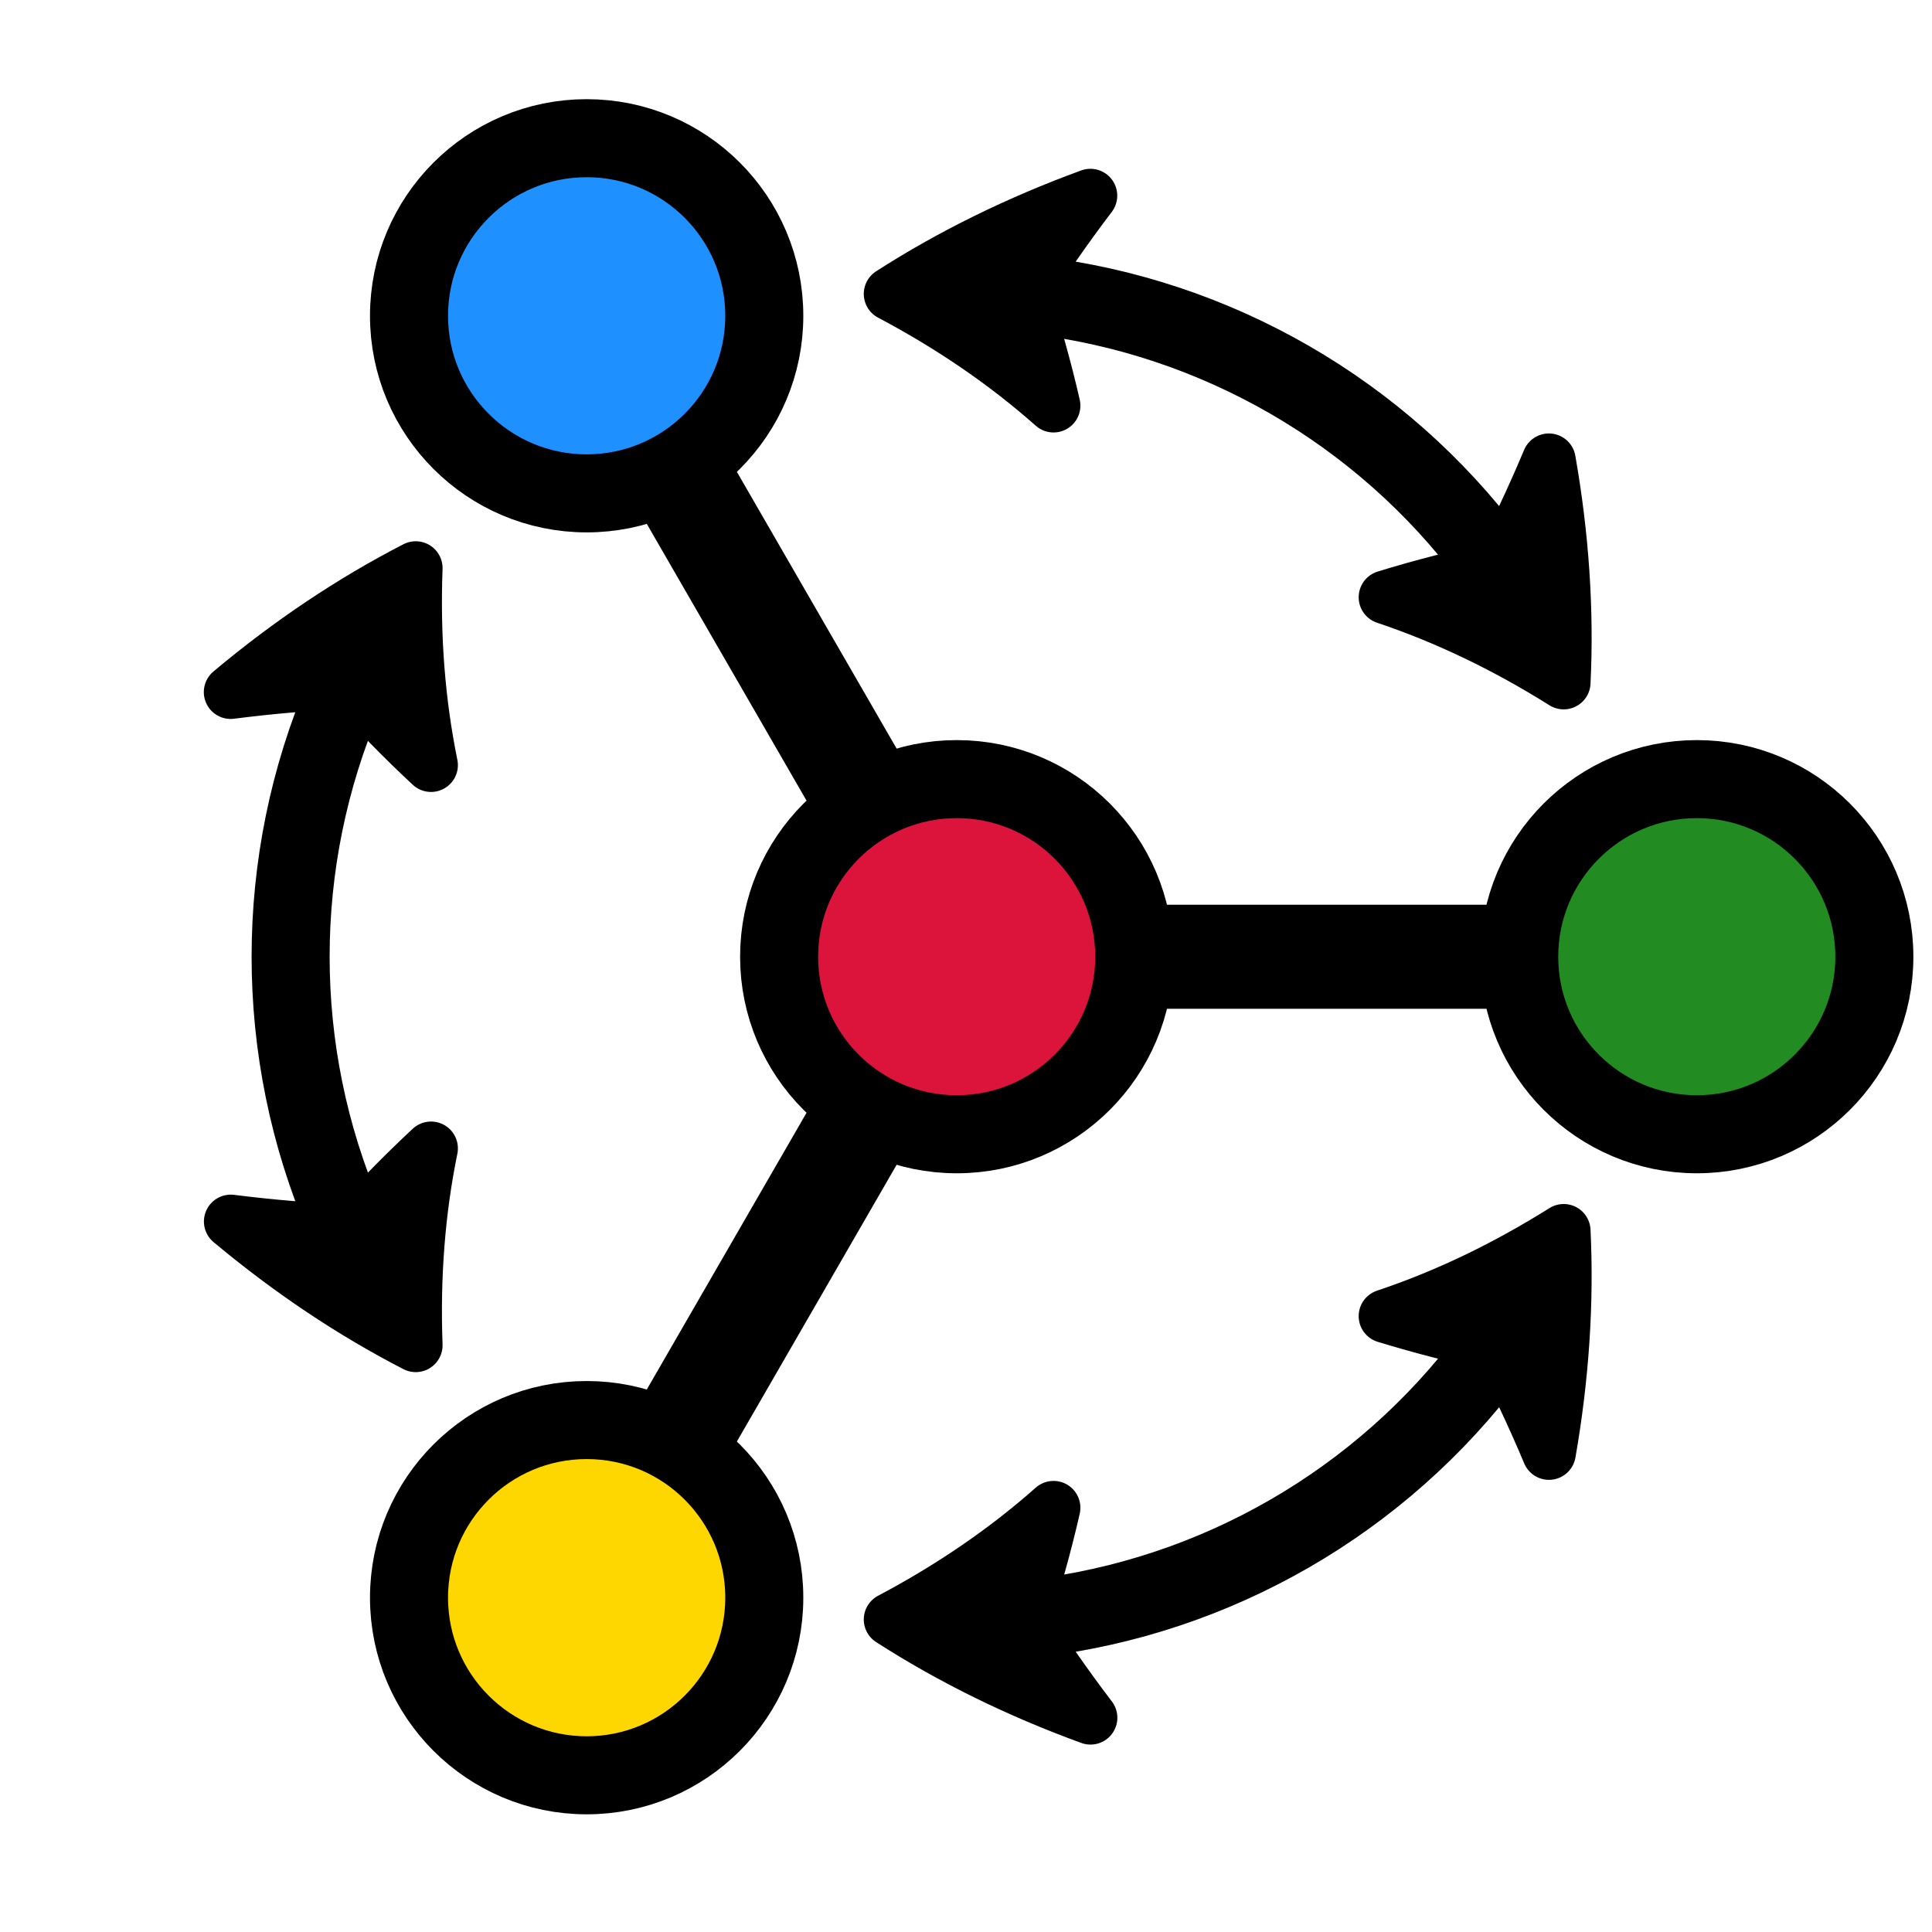
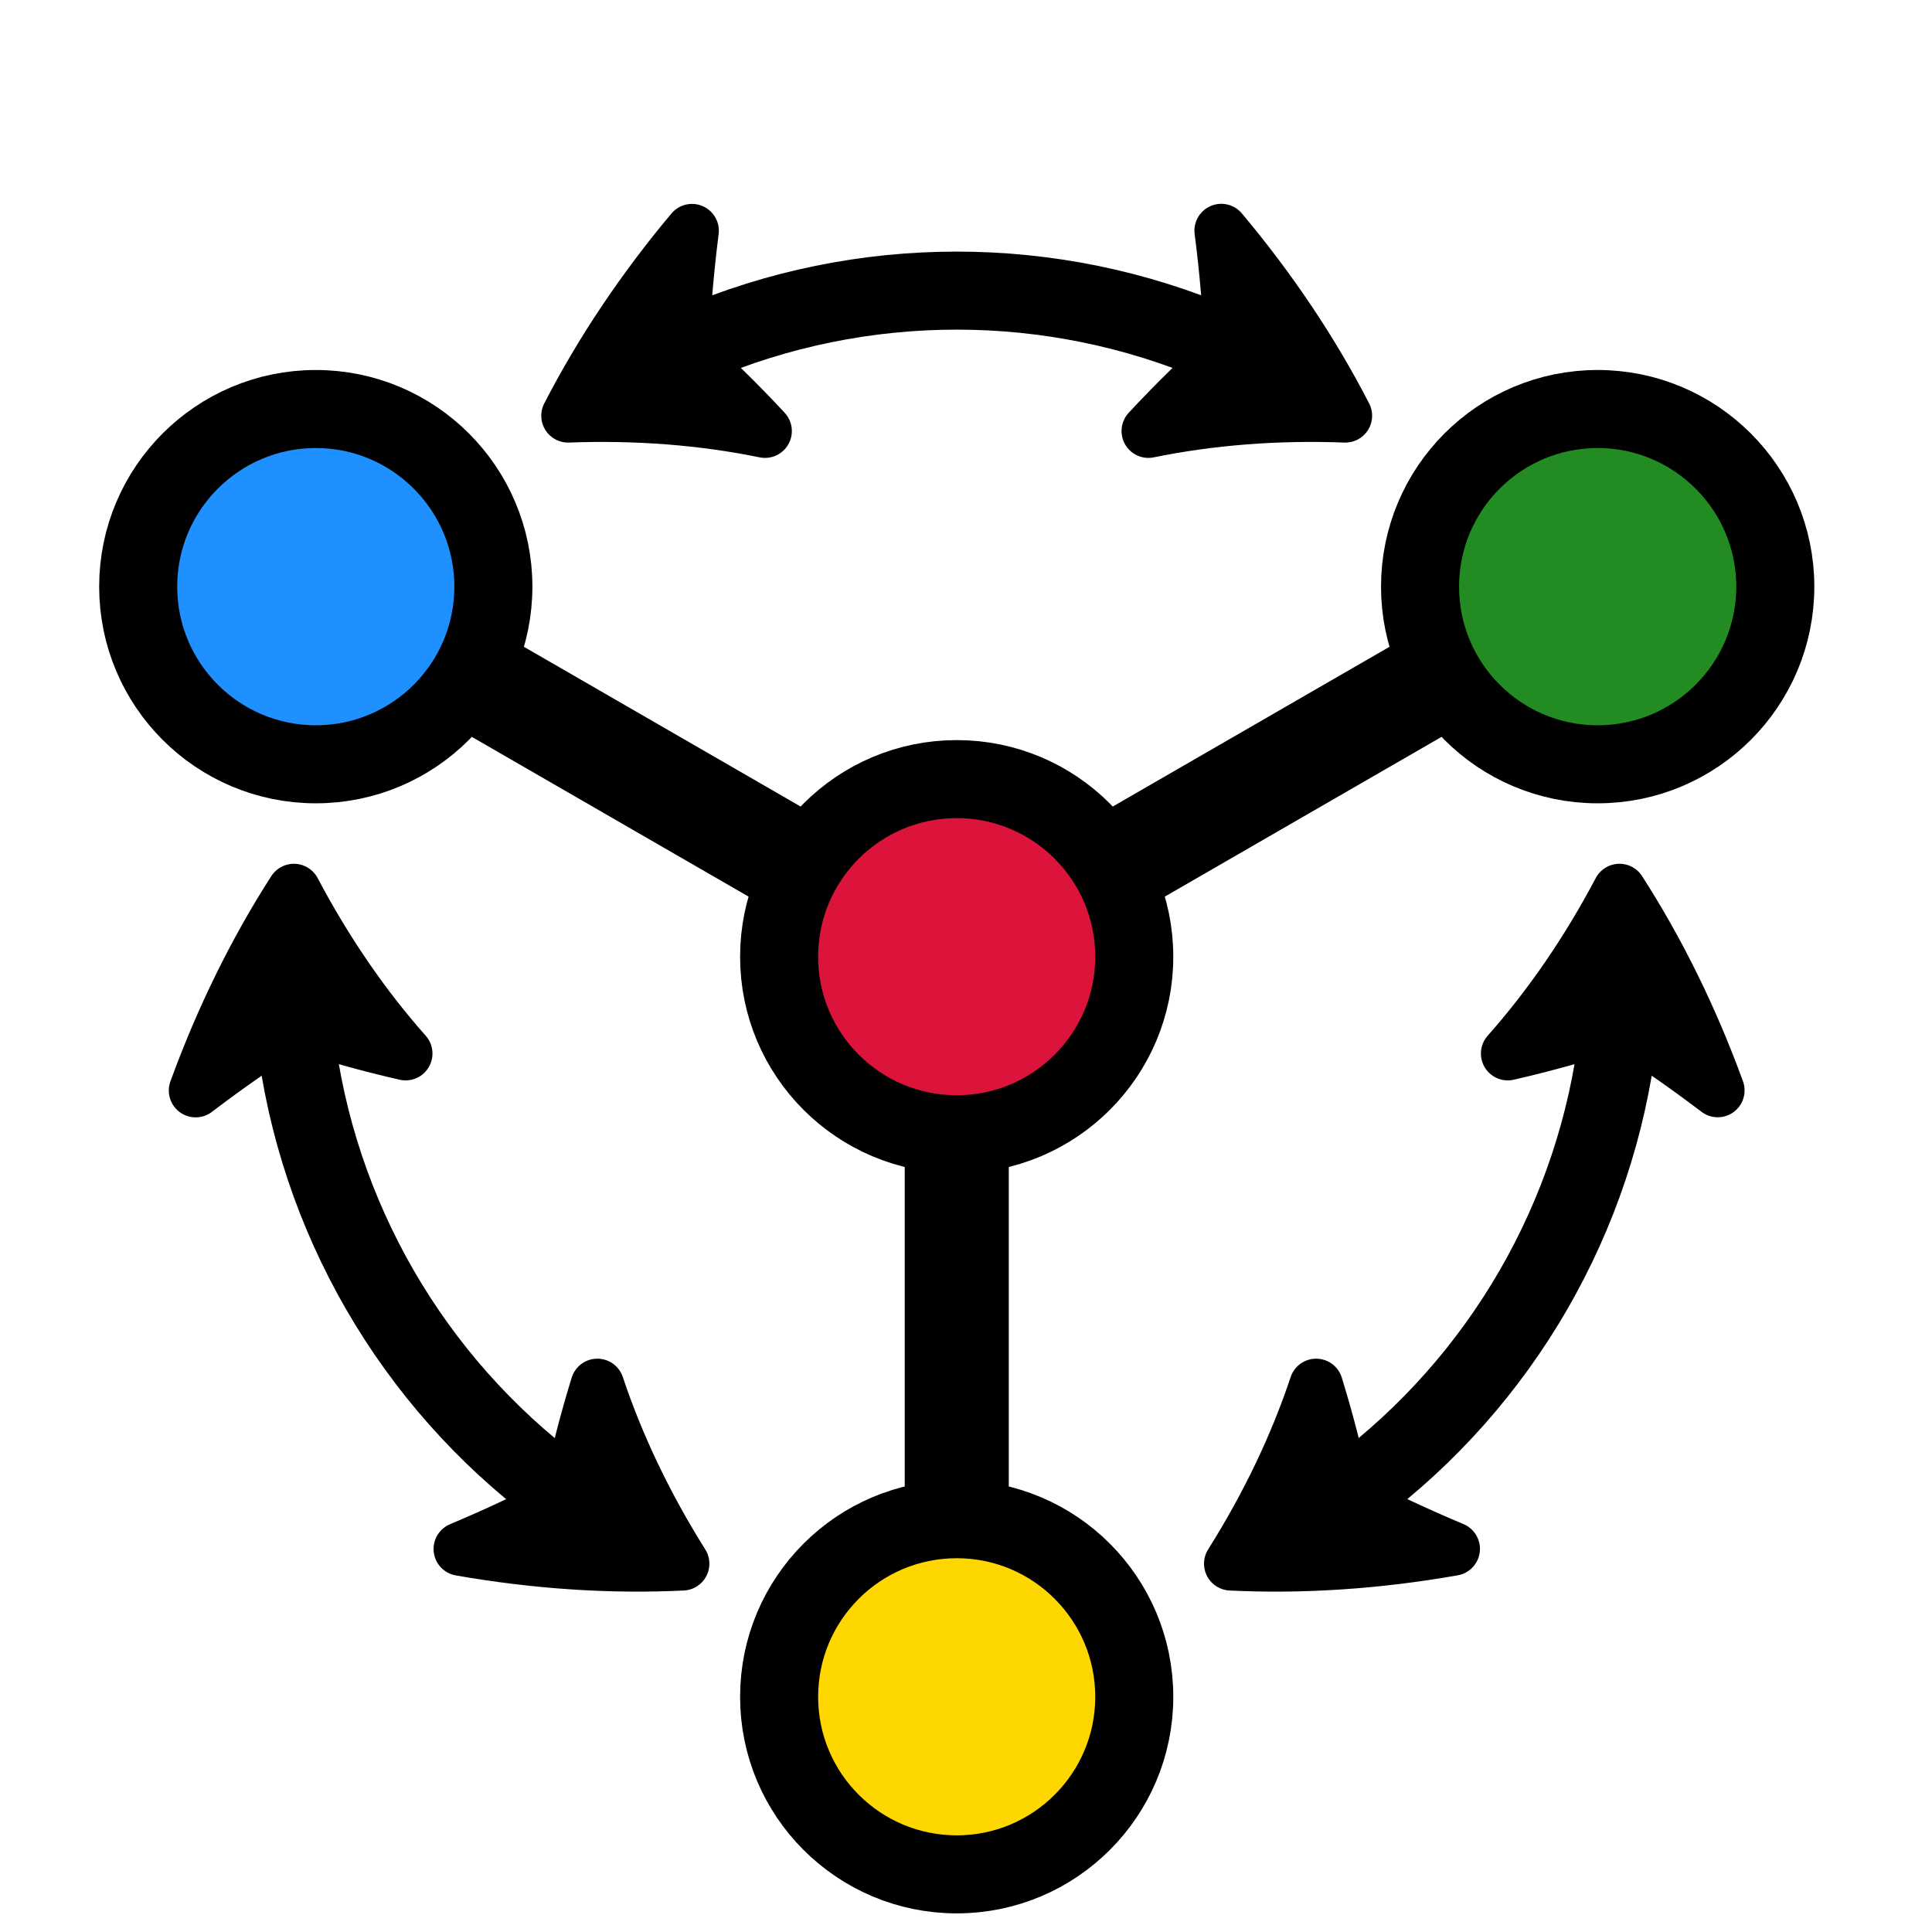
<svg xmlns="http://www.w3.org/2000/svg" width="73.288pt" height="73.288pt" viewBox="0 0 73.288 73.288">
  <defs>
    <clipPath id="clip-0">
      <path clip-rule="nonzero" d="M 0 0 L 72.582 0 L 72.582 72.582 L 0 72.582 Z M 0 0 " />
    </clipPath>
    <clipPath id="clip-1">
      <path clip-rule="nonzero" d="M 0 0 L 72.582 0 L 72.582 72.582 L 0 72.582 Z M 0 0 " />
    </clipPath>
    <clipPath id="clip-2">
-       <path clip-rule="nonzero" d="M 15 0 L 72.582 0 L 72.582 72.582 L 15 72.582 Z M 15 0 " />
+       <path clip-rule="nonzero" d="M 12 0 L 72.582 0 L 72.582 71 L 12 71 Z M 12 0 " />
    </clipPath>
    <clipPath id="clip-3">
-       <path clip-rule="nonzero" d="M 0 12 L 71 12 L 71 72.582 L 0 72.582 Z M 0 12 " />
+       <path clip-rule="nonzero" d="M 0 15 L 72.582 15 L 72.582 72.582 L 0 72.582 Z M 0 15 " />
    </clipPath>
    <clipPath id="clip-4">
-       <path clip-rule="nonzero" d="M 0 0 L 72.582 0 L 72.582 64 L 0 64 Z M 0 0 " />
+       <path clip-rule="nonzero" d="M 0 0 L 72.582 0 L 72.582 55 L 0 55 Z M 0 0 " />
    </clipPath>
    <clipPath id="clip-5">
-       <path clip-rule="nonzero" d="M 0 0 L 55 0 L 55 72.582 L 0 72.582 Z M 0 0 " />
+       <path clip-rule="nonzero" d="M 0 0 L 64 0 L 64 72.582 L 0 72.582 Z M 0 0 " />
    </clipPath>
    <clipPath id="clip-6">
-       <path clip-rule="nonzero" d="M 0 9 L 72.582 9 L 72.582 72.582 L 0 72.582 Z M 0 9 " />
+       <path clip-rule="nonzero" d="M 9 0 L 72.582 0 L 72.582 72.582 L 9 72.582 Z M 9 0 " />
    </clipPath>
  </defs>
-   <path fill="none" stroke-width="3.985" stroke-linecap="butt" stroke-linejoin="miter" stroke="rgb(0%, 0%, 0%)" stroke-opacity="1" stroke-miterlimit="10" d="M 5.669 -0.002 L 22.677 -0.002 " transform="matrix(0.990378, 0, 0, -0.990378, 36.29142, 36.29142)" />
  <g clip-path="url(#clip-0)">
-     <path fill="none" stroke-width="3.985" stroke-linecap="butt" stroke-linejoin="miter" stroke="rgb(0%, 0%, 0%)" stroke-opacity="1" stroke-miterlimit="10" d="M -2.834 4.909 L -11.338 19.641 " transform="matrix(0.990378, 0, 0, -0.990378, 36.29142, 36.29142)" />
-     <path fill="none" stroke-width="3.985" stroke-linecap="butt" stroke-linejoin="miter" stroke="rgb(0%, 0%, 0%)" stroke-opacity="1" stroke-miterlimit="10" d="M -2.834 -4.908 L -11.338 -19.64 " transform="matrix(0.990378, 0, 0, -0.990378, 36.29142, 36.29142)" />
+     <path fill="none" stroke-width="3.985" stroke-linecap="butt" stroke-linejoin="miter" stroke="rgb(0%, 0%, 0%)" stroke-opacity="1" stroke-miterlimit="10" d="M 4.908 2.834 L 19.64 11.338 " transform="matrix(0.990378, 0, 0, -0.990378, 36.29142, 36.29142)" />
+     <path fill="none" stroke-width="3.985" stroke-linecap="butt" stroke-linejoin="miter" stroke="rgb(0%, 0%, 0%)" stroke-opacity="1" stroke-miterlimit="10" d="M -4.909 2.834 L -19.641 11.338 " transform="matrix(0.990378, 0, 0, -0.990378, 36.29142, 36.29142)" />
  </g>
+   <path fill="none" stroke-width="3.985" stroke-linecap="butt" stroke-linejoin="miter" stroke="rgb(0%, 0%, 0%)" stroke-opacity="1" stroke-miterlimit="10" d="M 0.002 -5.669 L 0.002 -22.677 " transform="matrix(0.990378, 0, 0, -0.990378, 36.29142, 36.29142)" />
  <path fill-rule="nonzero" fill="rgb(86.4%, 7.999%, 23.499%)" fill-opacity="1" d="M 43.027 36.293 C 43.027 32.57 40.012 29.555 36.293 29.555 C 32.57 29.555 29.555 32.57 29.555 36.293 C 29.555 40.012 32.57 43.027 36.293 43.027 C 40.012 43.027 43.027 40.012 43.027 36.293 Z M 43.027 36.293 " />
  <g clip-path="url(#clip-1)">
    <path fill="none" stroke-width="2.989" stroke-linecap="butt" stroke-linejoin="miter" stroke="rgb(0%, 0%, 0%)" stroke-opacity="1" stroke-miterlimit="10" d="M 6.801 -0.002 C 6.801 3.757 3.756 6.802 0.002 6.802 C -3.757 6.802 -6.802 3.757 -6.802 -0.002 C -6.802 -3.756 -3.757 -6.801 0.002 -6.801 C 3.756 -6.801 6.801 -3.756 6.801 -0.002 Z M 6.801 -0.002 " transform="matrix(0.990378, 0, 0, -0.990378, 36.29142, 36.29142)" />
  </g>
-   <path fill-rule="nonzero" fill="rgb(13.199%, 54.5%, 13.199%)" fill-opacity="1" d="M 71.102 36.293 C 71.102 32.57 68.086 29.555 64.367 29.555 C 60.645 29.555 57.629 32.57 57.629 36.293 C 57.629 40.012 60.645 43.027 64.367 43.027 C 68.086 43.027 71.102 40.012 71.102 36.293 Z M 71.102 36.293 " />
+   <path fill-rule="nonzero" fill="rgb(13.199%, 54.5%, 13.199%)" fill-opacity="1" d="M 67.344 22.254 C 67.344 18.535 64.324 15.516 60.605 15.516 C 56.883 15.516 53.867 18.535 53.867 22.254 C 53.867 25.977 56.883 28.992 60.605 28.992 C 64.324 28.992 67.344 25.977 67.344 22.254 Z M 67.344 22.254 " />
  <g clip-path="url(#clip-2)">
-     <path fill="none" stroke-width="2.989" stroke-linecap="butt" stroke-linejoin="miter" stroke="rgb(0%, 0%, 0%)" stroke-opacity="1" stroke-miterlimit="10" d="M 35.148 -0.002 C 35.148 3.757 32.103 6.802 28.349 6.802 C 24.59 6.802 21.545 3.757 21.545 -0.002 C 21.545 -3.756 24.59 -6.801 28.349 -6.801 C 32.103 -6.801 35.148 -3.756 35.148 -0.002 Z M 35.148 -0.002 " transform="matrix(0.990378, 0, 0, -0.990378, 36.29142, 36.29142)" />
+     <path fill="none" stroke-width="2.989" stroke-linecap="butt" stroke-linejoin="miter" stroke="rgb(0%, 0%, 0%)" stroke-opacity="1" stroke-miterlimit="10" d="M 31.354 14.174 C 31.354 17.929 28.305 20.978 24.55 20.978 C 20.791 20.978 17.747 17.929 17.747 14.174 C 17.747 10.415 20.791 7.37 24.55 7.37 C 28.305 7.37 31.354 10.415 31.354 14.174 Z M 31.354 14.174 " transform="matrix(0.990378, 0, 0, -0.990378, 36.29142, 36.29142)" />
  </g>
-   <path fill-rule="nonzero" fill="rgb(11.6%, 56.499%, 100%)" fill-opacity="1" stroke-width="2.989" stroke-linecap="butt" stroke-linejoin="miter" stroke="rgb(0%, 0%, 0%)" stroke-opacity="1" stroke-miterlimit="10" d="M -7.37 24.547 C -7.37 28.306 -10.415 31.351 -14.174 31.351 C -17.929 31.351 -20.978 28.306 -20.978 24.547 C -20.978 20.792 -17.929 17.747 -14.174 17.747 C -10.415 17.747 -7.37 20.792 -7.37 24.547 Z M -7.37 24.547 " transform="matrix(0.990378, 0, 0, -0.990378, 36.29142, 36.29142)" />
-   <path fill-rule="nonzero" fill="rgb(100%, 84.399%, 0%)" fill-opacity="1" d="M 28.992 60.605 C 28.992 56.883 25.977 53.867 22.254 53.867 C 18.535 53.867 15.516 56.883 15.516 60.605 C 15.516 64.324 18.535 67.344 22.254 67.344 C 25.977 67.344 28.992 64.324 28.992 60.605 Z M 28.992 60.605 " />
+   <path fill-rule="nonzero" fill="rgb(11.6%, 56.499%, 100%)" fill-opacity="1" stroke-width="2.989" stroke-linecap="butt" stroke-linejoin="miter" stroke="rgb(0%, 0%, 0%)" stroke-opacity="1" stroke-miterlimit="10" d="M -17.747 14.174 C -17.747 17.929 -20.792 20.978 -24.547 20.978 C -28.306 20.978 -31.351 17.929 -31.351 14.174 C -31.351 10.415 -28.306 7.37 -24.547 7.37 C -20.792 7.37 -17.747 10.415 -17.747 14.174 Z M -17.747 14.174 " transform="matrix(0.990378, 0, 0, -0.990378, 36.29142, 36.29142)" />
+   <path fill-rule="nonzero" fill="rgb(100%, 84.399%, 0%)" fill-opacity="1" d="M 43.027 64.367 C 43.027 60.645 40.012 57.629 36.293 57.629 C 32.57 57.629 29.555 60.645 29.555 64.367 C 29.555 68.086 32.57 71.102 36.293 71.102 C 40.012 71.102 43.027 68.086 43.027 64.367 Z M 43.027 64.367 " />
  <g clip-path="url(#clip-3)">
-     <path fill="none" stroke-width="2.989" stroke-linecap="butt" stroke-linejoin="miter" stroke="rgb(0%, 0%, 0%)" stroke-opacity="1" stroke-miterlimit="10" d="M -7.37 -24.55 C -7.37 -20.791 -10.415 -17.747 -14.174 -17.747 C -17.929 -17.747 -20.978 -20.791 -20.978 -24.55 C -20.978 -28.305 -17.929 -31.354 -14.174 -31.354 C -10.415 -31.354 -7.37 -28.305 -7.37 -24.55 Z M -7.37 -24.55 " transform="matrix(0.990378, 0, 0, -0.990378, 36.29142, 36.29142)" />
+     <path fill="none" stroke-width="2.989" stroke-linecap="butt" stroke-linejoin="miter" stroke="rgb(0%, 0%, 0%)" stroke-opacity="1" stroke-miterlimit="10" d="M 6.801 -28.349 C 6.801 -24.59 3.756 -21.545 0.002 -21.545 C -3.757 -21.545 -6.802 -24.59 -6.802 -28.349 C -6.802 -32.103 -3.757 -35.148 0.002 -35.148 C 3.756 -35.148 6.801 -32.103 6.801 -28.349 Z M 6.801 -28.349 " transform="matrix(0.990378, 0, 0, -0.990378, 36.29142, 36.29142)" />
  </g>
  <g clip-path="url(#clip-4)">
-     <path fill="none" stroke-width="2.989" stroke-linecap="butt" stroke-linejoin="miter" stroke="rgb(0%, 0%, 0%)" stroke-opacity="1" stroke-miterlimit="10" d="M 20.433 15.282 C 16.256 20.867 9.945 24.512 3.019 25.336 " transform="matrix(0.990378, 0, 0, -0.990378, 36.29142, 36.29142)" />
+     <path fill="none" stroke-width="2.989" stroke-linecap="butt" stroke-linejoin="miter" stroke="rgb(0%, 0%, 0%)" stroke-opacity="1" stroke-miterlimit="10" d="M 10.051 23.451 C 3.642 26.2 -3.643 26.2 -10.052 23.451 " transform="matrix(0.990378, 0, 0, -0.990378, 36.29142, 36.29142)" />
  </g>
-   <path fill-rule="nonzero" fill="rgb(0%, 0%, 0%)" fill-opacity="1" stroke-width="2.057" stroke-linecap="butt" stroke-linejoin="round" stroke="rgb(0%, 0%, 0%)" stroke-opacity="1" stroke-miterlimit="10" d="M 23.249 10.502 C 23.383 13.247 23.193 16.103 22.681 19.013 C 22.085 17.594 21.438 16.209 20.732 14.868 C 19.265 14.568 17.829 14.202 16.425 13.768 C 18.721 12.999 21.012 11.906 23.249 10.502 Z M 23.249 10.502 " transform="matrix(0.990378, 0, 0, -0.990378, 36.29142, 36.29142)" />
-   <path fill-rule="nonzero" fill="rgb(0%, 0%, 0%)" fill-opacity="1" stroke-width="2.057" stroke-linecap="butt" stroke-linejoin="round" stroke="rgb(0%, 0%, 0%)" stroke-opacity="1" stroke-miterlimit="10" d="M -2.531 25.387 C -0.196 24.153 1.899 22.713 3.709 21.108 C 3.382 22.54 2.979 23.967 2.51 25.391 C 3.315 26.669 4.19 27.923 5.121 29.15 C 2.348 28.136 -0.219 26.874 -2.531 25.387 Z M -2.531 25.387 " transform="matrix(0.990378, 0, 0, -0.990378, 36.29142, 36.29142)" />
+   <path fill-rule="nonzero" fill="rgb(0%, 0%, 0%)" fill-opacity="1" stroke-width="2.057" stroke-linecap="butt" stroke-linejoin="round" stroke="rgb(0%, 0%, 0%)" stroke-opacity="1" stroke-miterlimit="10" d="M 14.883 20.721 C 13.625 23.163 12.035 25.545 10.134 27.809 C 10.331 26.279 10.462 24.756 10.521 23.246 C 9.401 22.248 8.34 21.21 7.342 20.134 C 9.712 20.619 12.244 20.82 14.883 20.721 Z M 14.883 20.721 " transform="matrix(0.990378, 0, 0, -0.990378, 36.29142, 36.29142)" />
+   <path fill-rule="nonzero" fill="rgb(0%, 0%, 0%)" fill-opacity="1" stroke-width="2.057" stroke-linecap="butt" stroke-linejoin="round" stroke="rgb(0%, 0%, 0%)" stroke-opacity="1" stroke-miterlimit="10" d="M -14.884 20.721 C -12.245 20.82 -9.713 20.619 -7.343 20.134 C -8.34 21.21 -9.401 22.248 -10.522 23.242 C -10.462 24.756 -10.332 26.279 -10.139 27.805 C -12.036 25.541 -13.626 23.163 -14.884 20.721 Z M -14.884 20.721 " transform="matrix(0.990378, 0, 0, -0.990378, 36.29142, 36.29142)" />
  <g clip-path="url(#clip-5)">
-     <path fill="none" stroke-width="2.989" stroke-linecap="butt" stroke-linejoin="miter" stroke="rgb(0%, 0%, 0%)" stroke-opacity="1" stroke-miterlimit="10" d="M -23.451 10.052 C -26.2 3.643 -26.2 -3.642 -23.451 -10.051 " transform="matrix(0.990378, 0, 0, -0.990378, 36.29142, 36.29142)" />
+     <path fill="none" stroke-width="2.989" stroke-linecap="butt" stroke-linejoin="miter" stroke="rgb(0%, 0%, 0%)" stroke-opacity="1" stroke-miterlimit="10" d="M -25.336 -3.019 C -24.512 -9.945 -20.867 -16.256 -15.282 -20.433 " transform="matrix(0.990378, 0, 0, -0.990378, 36.29142, 36.29142)" />
  </g>
-   <path fill-rule="nonzero" fill="rgb(0%, 0%, 0%)" fill-opacity="1" stroke-width="2.057" stroke-linecap="butt" stroke-linejoin="round" stroke="rgb(0%, 0%, 0%)" stroke-opacity="1" stroke-miterlimit="10" d="M -20.721 14.884 C -23.163 13.626 -25.545 12.036 -27.809 10.135 C -26.279 10.332 -24.756 10.462 -23.246 10.522 C -22.248 9.401 -21.21 8.34 -20.134 7.339 C -20.619 9.713 -20.82 12.245 -20.721 14.884 Z M -20.721 14.884 " transform="matrix(0.990378, 0, 0, -0.990378, 36.29142, 36.29142)" />
-   <path fill-rule="nonzero" fill="rgb(0%, 0%, 0%)" fill-opacity="1" stroke-width="2.057" stroke-linecap="butt" stroke-linejoin="round" stroke="rgb(0%, 0%, 0%)" stroke-opacity="1" stroke-miterlimit="10" d="M -20.721 -14.883 C -20.82 -12.244 -20.619 -9.712 -20.134 -7.342 C -21.21 -8.344 -22.248 -9.405 -23.242 -10.521 C -24.756 -10.462 -26.279 -10.335 -27.805 -10.142 C -25.541 -12.035 -23.163 -13.625 -20.721 -14.883 Z M -20.721 -14.883 " transform="matrix(0.990378, 0, 0, -0.990378, 36.29142, 36.29142)" />
+   <path fill-rule="nonzero" fill="rgb(0%, 0%, 0%)" fill-opacity="1" stroke-width="2.057" stroke-linecap="butt" stroke-linejoin="round" stroke="rgb(0%, 0%, 0%)" stroke-opacity="1" stroke-miterlimit="10" d="M -25.387 2.531 C -26.874 0.219 -28.136 -2.348 -29.15 -5.125 C -27.923 -4.19 -26.669 -3.319 -25.391 -2.51 C -23.967 -2.983 -22.54 -3.382 -21.108 -3.709 C -22.713 -1.899 -24.153 0.196 -25.387 2.531 Z M -25.387 2.531 " transform="matrix(0.990378, 0, 0, -0.990378, 36.29142, 36.29142)" />
+   <path fill-rule="nonzero" fill="rgb(0%, 0%, 0%)" fill-opacity="1" stroke-width="2.057" stroke-linecap="butt" stroke-linejoin="round" stroke="rgb(0%, 0%, 0%)" stroke-opacity="1" stroke-miterlimit="10" d="M -10.502 -23.249 C -11.906 -21.012 -12.999 -18.721 -13.764 -16.425 C -14.198 -17.829 -14.564 -19.269 -14.868 -20.736 C -16.205 -21.438 -17.59 -22.089 -19.009 -22.685 C -16.103 -23.193 -13.247 -23.383 -10.502 -23.249 Z M -10.502 -23.249 " transform="matrix(0.990378, 0, 0, -0.990378, 36.29142, 36.29142)" />
  <g clip-path="url(#clip-6)">
-     <path fill="none" stroke-width="2.989" stroke-linecap="butt" stroke-linejoin="miter" stroke="rgb(0%, 0%, 0%)" stroke-opacity="1" stroke-miterlimit="10" d="M 3.019 -25.335 C 9.945 -24.511 16.256 -20.866 20.433 -15.281 " transform="matrix(0.990378, 0, 0, -0.990378, 36.29142, 36.29142)" />
+     <path fill="none" stroke-width="2.989" stroke-linecap="butt" stroke-linejoin="miter" stroke="rgb(0%, 0%, 0%)" stroke-opacity="1" stroke-miterlimit="10" d="M 15.281 -20.433 C 20.866 -16.256 24.511 -9.945 25.335 -3.019 " transform="matrix(0.990378, 0, 0, -0.990378, 36.29142, 36.29142)" />
  </g>
-   <path fill-rule="nonzero" fill="rgb(0%, 0%, 0%)" fill-opacity="1" stroke-width="2.057" stroke-linecap="butt" stroke-linejoin="round" stroke="rgb(0%, 0%, 0%)" stroke-opacity="1" stroke-miterlimit="10" d="M -2.531 -25.386 C -0.219 -26.873 2.348 -28.139 5.125 -29.149 C 4.19 -27.923 3.319 -26.668 2.51 -25.39 C 2.983 -23.97 3.382 -22.539 3.709 -21.107 C 1.899 -22.712 -0.196 -24.152 -2.531 -25.386 Z M -2.531 -25.386 " transform="matrix(0.990378, 0, 0, -0.990378, 36.29142, 36.29142)" />
-   <path fill-rule="nonzero" fill="rgb(0%, 0%, 0%)" fill-opacity="1" stroke-width="2.057" stroke-linecap="butt" stroke-linejoin="round" stroke="rgb(0%, 0%, 0%)" stroke-opacity="1" stroke-miterlimit="10" d="M 23.249 -10.501 C 21.012 -11.905 18.721 -13.002 16.425 -13.767 C 17.829 -14.197 19.269 -14.567 20.736 -14.867 C 21.438 -16.208 22.089 -17.589 22.685 -19.009 C 23.193 -16.102 23.383 -13.246 23.249 -10.501 Z M 23.249 -10.501 " transform="matrix(0.990378, 0, 0, -0.990378, 36.29142, 36.29142)" />
+   <path fill-rule="nonzero" fill="rgb(0%, 0%, 0%)" fill-opacity="1" stroke-width="2.057" stroke-linecap="butt" stroke-linejoin="round" stroke="rgb(0%, 0%, 0%)" stroke-opacity="1" stroke-miterlimit="10" d="M 10.501 -23.249 C 13.246 -23.383 16.106 -23.193 19.013 -22.681 C 17.593 -22.085 16.208 -21.438 14.867 -20.732 C 14.567 -19.265 14.201 -17.829 13.767 -16.425 C 13.002 -18.721 11.909 -21.012 10.501 -23.249 Z M 10.501 -23.249 " transform="matrix(0.990378, 0, 0, -0.990378, 36.29142, 36.29142)" />
+   <path fill-rule="nonzero" fill="rgb(0%, 0%, 0%)" fill-opacity="1" stroke-width="2.057" stroke-linecap="butt" stroke-linejoin="round" stroke="rgb(0%, 0%, 0%)" stroke-opacity="1" stroke-miterlimit="10" d="M 25.386 2.531 C 24.152 0.196 22.712 -1.899 21.107 -3.709 C 22.539 -3.382 23.97 -2.979 25.39 -2.51 C 26.668 -3.315 27.923 -4.19 29.149 -5.121 C 28.139 -2.348 26.873 0.219 25.386 2.531 Z M 25.386 2.531 " transform="matrix(0.990378, 0, 0, -0.990378, 36.29142, 36.29142)" />
</svg>
